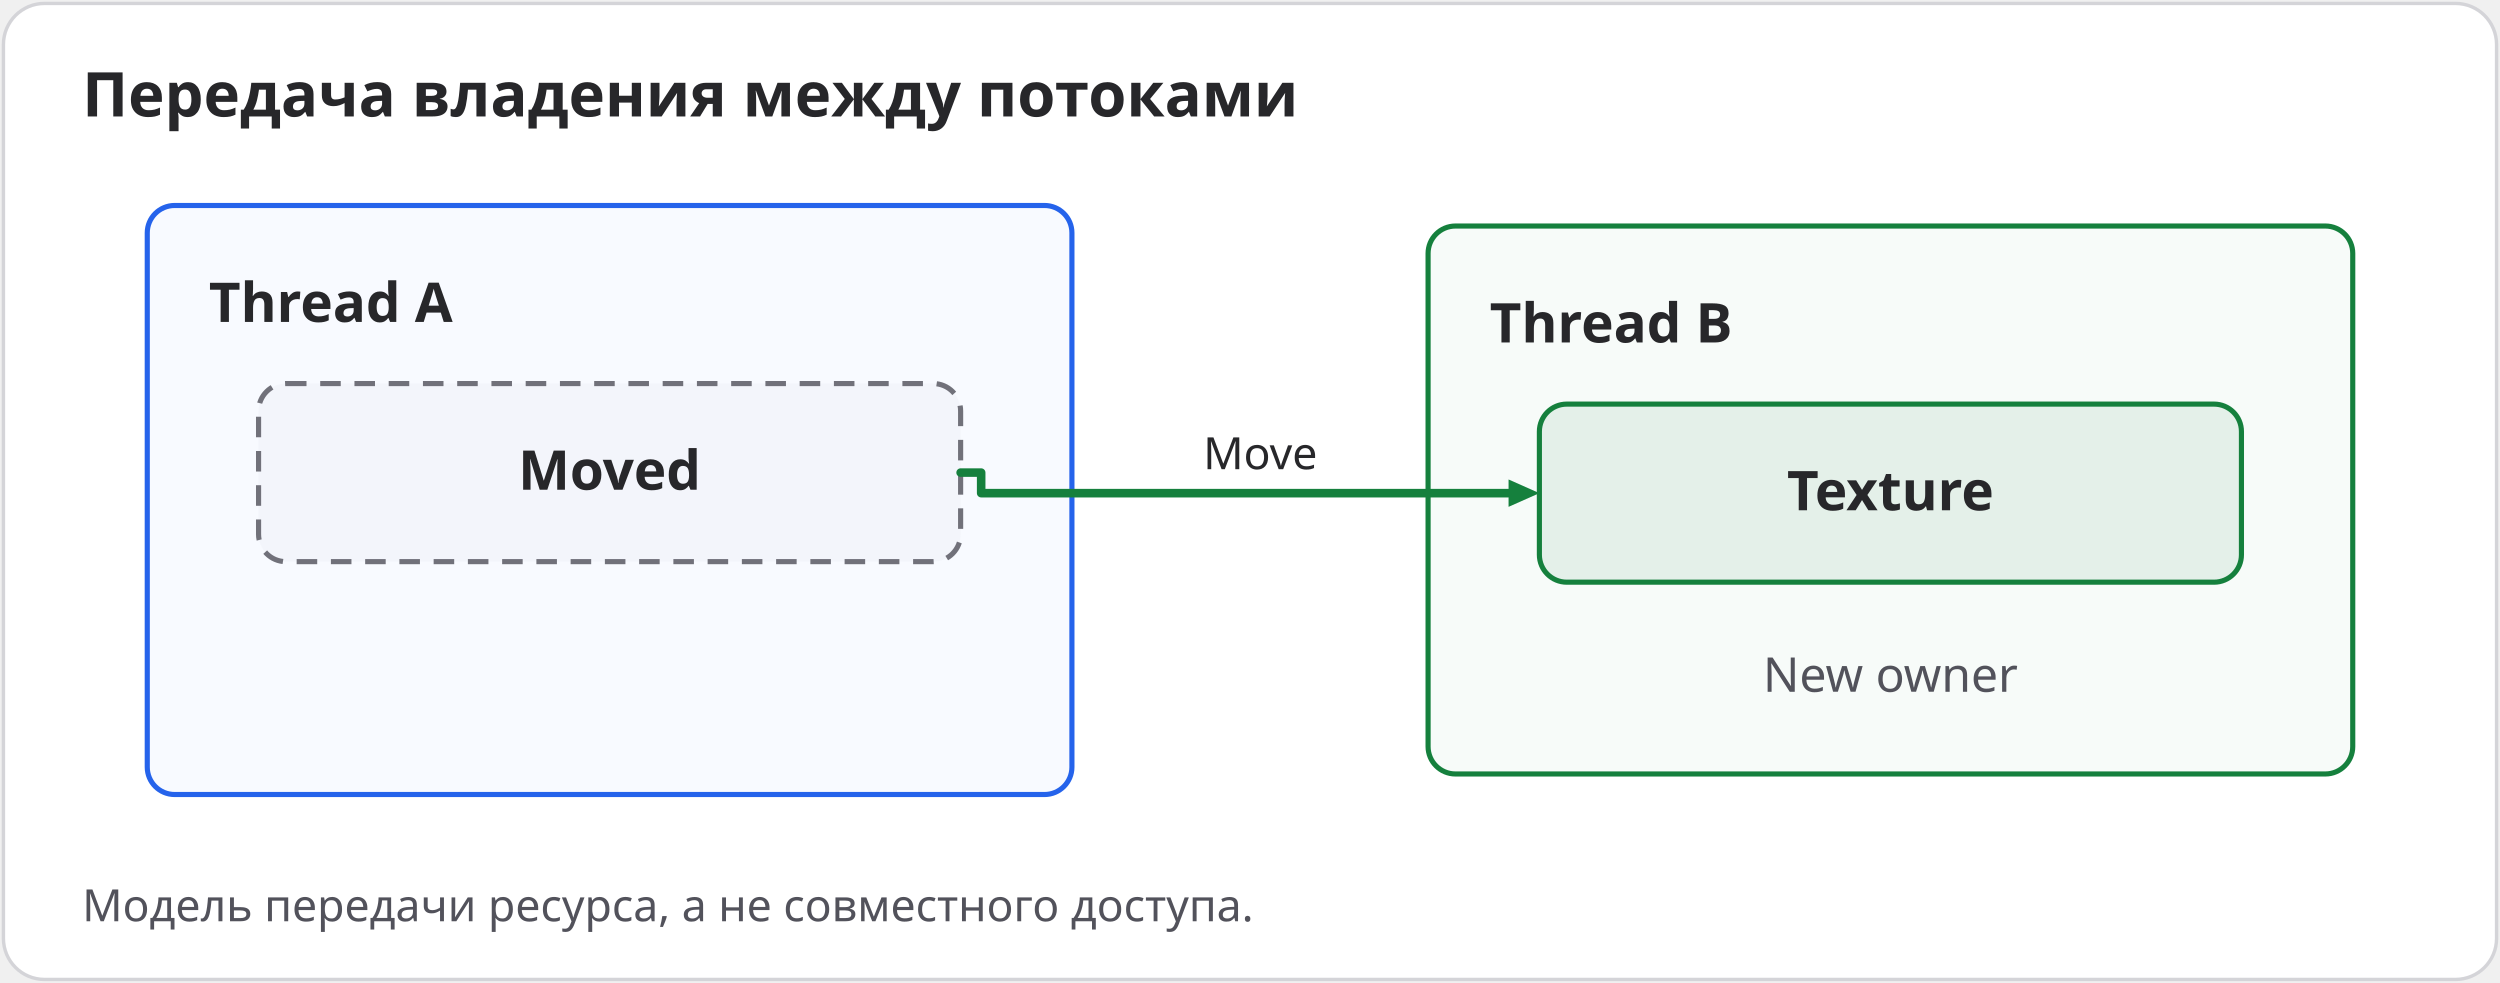
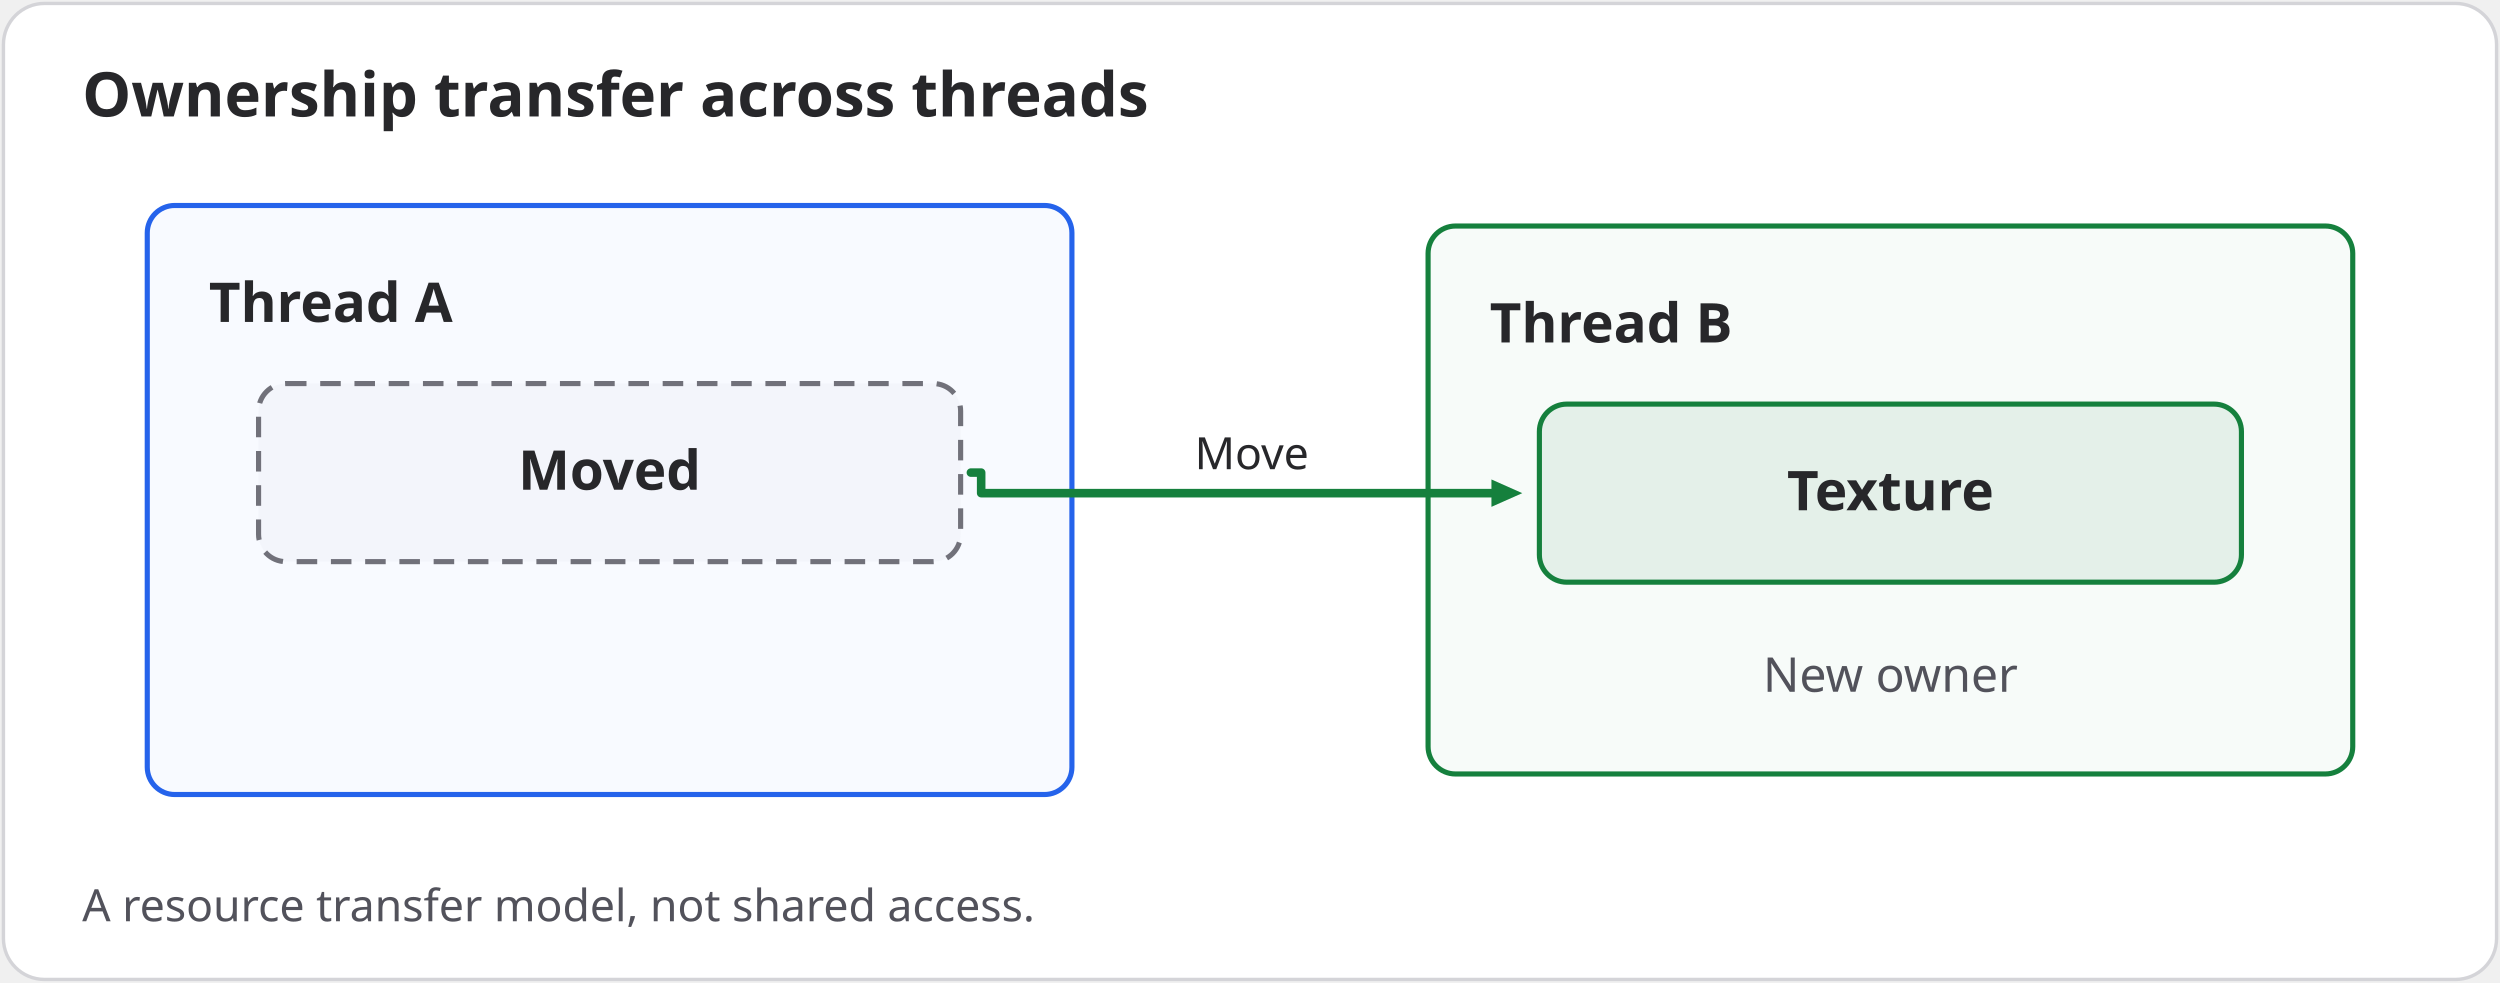
- <svg xmlns="http://www.w3.org/2000/svg" width="730" height="287" viewBox="0 0 730 287" role="img" aria-label="Передача владения между потоками" font-family="system-ui, sans-serif">
+ <svg xmlns="http://www.w3.org/2000/svg" width="730" height="287" viewBox="0 0 730 287" role="img" aria-label="Ownership transfer across threads" font-family="system-ui, sans-serif">
  <rect x="1" y="1" width="728" height="285" rx="12" fill="#ffffff" fill-opacity="1" stroke="#d4d4d8" stroke-opacity="1" />
-   <text x="24" y="34" font-size="18" font-weight="600" text-anchor="start" fill="#27272a">Передача владения между потоками</text>
+   <text x="24" y="34" font-size="18" font-weight="600" text-anchor="start" fill="#27272a">Ownership transfer across threads</text>
  <rect x="43" y="60" width="270" height="172" rx="8" fill="#2563eb" fill-opacity="0.035" stroke="#2563eb" stroke-opacity="1" stroke-width="1.5" />
  <text x="61" y="94" font-size="16" font-weight="600" text-anchor="start" fill="#27272a">Thread A</text>
  <rect x="75.5" y="112" width="205" height="52" rx="8" fill="#71717a" fill-opacity="0.035" stroke="#71717a" stroke-opacity="1" stroke-width="1.5" stroke-dasharray="6 4" />
  <text x="178" y="143" font-size="16" font-weight="600" text-anchor="middle" fill="#27272a">Moved</text>
  <rect x="417" y="66" width="270" height="160" rx="8" fill="#15803d" fill-opacity="0.035" stroke="#15803d" stroke-opacity="1" stroke-width="1.5" />
  <text x="435" y="100" font-size="16" font-weight="600" text-anchor="start" fill="#27272a">Thread B</text>
  <rect x="449.5" y="118" width="205" height="52" rx="8" fill="#15803d" fill-opacity="0.085" stroke="#15803d" stroke-opacity="1" stroke-width="1.5" />
  <text x="552" y="149" font-size="16" font-weight="600" text-anchor="middle" fill="#27272a">Texture</text>
  <text x="552" y="202" font-size="14" font-weight="400" text-anchor="middle" fill="#52525b">New owner</text>
-   <polyline points="280.5,138 286.5,138 286.5,144 440.5,144" fill="none" stroke="#15803d" stroke-opacity="1" stroke-width="2.5" stroke-linejoin="round" stroke-linecap="round" />
-   <polygon points="449.5,144 440.5,148 440.5,140" fill="#15803d" fill-opacity="1" />
-   <text x="368" y="137" font-size="13" text-anchor="middle" fill="#27272a">Move</text>
-   <text x="24" y="269" font-size="13" font-weight="400" text-anchor="start" fill="#52525b">Модель передачи ресурса, а не совместного доступа.</text>
+   <polyline points="283.5,138 286.5,138 286.5,144 435.5,144" fill="none" stroke="#15803d" stroke-opacity="1" stroke-width="2.5" stroke-linejoin="round" stroke-linecap="round" />
+   <polygon points="444.5,144 435.5,148 435.5,140" fill="#15803d" fill-opacity="1" />
+   <text x="365.5" y="137" font-size="13" text-anchor="middle" fill="#27272a">Move</text>
+   <text x="24" y="269" font-size="13" font-weight="400" text-anchor="start" fill="#52525b">A resource transfer model, not shared access.</text>
</svg>
